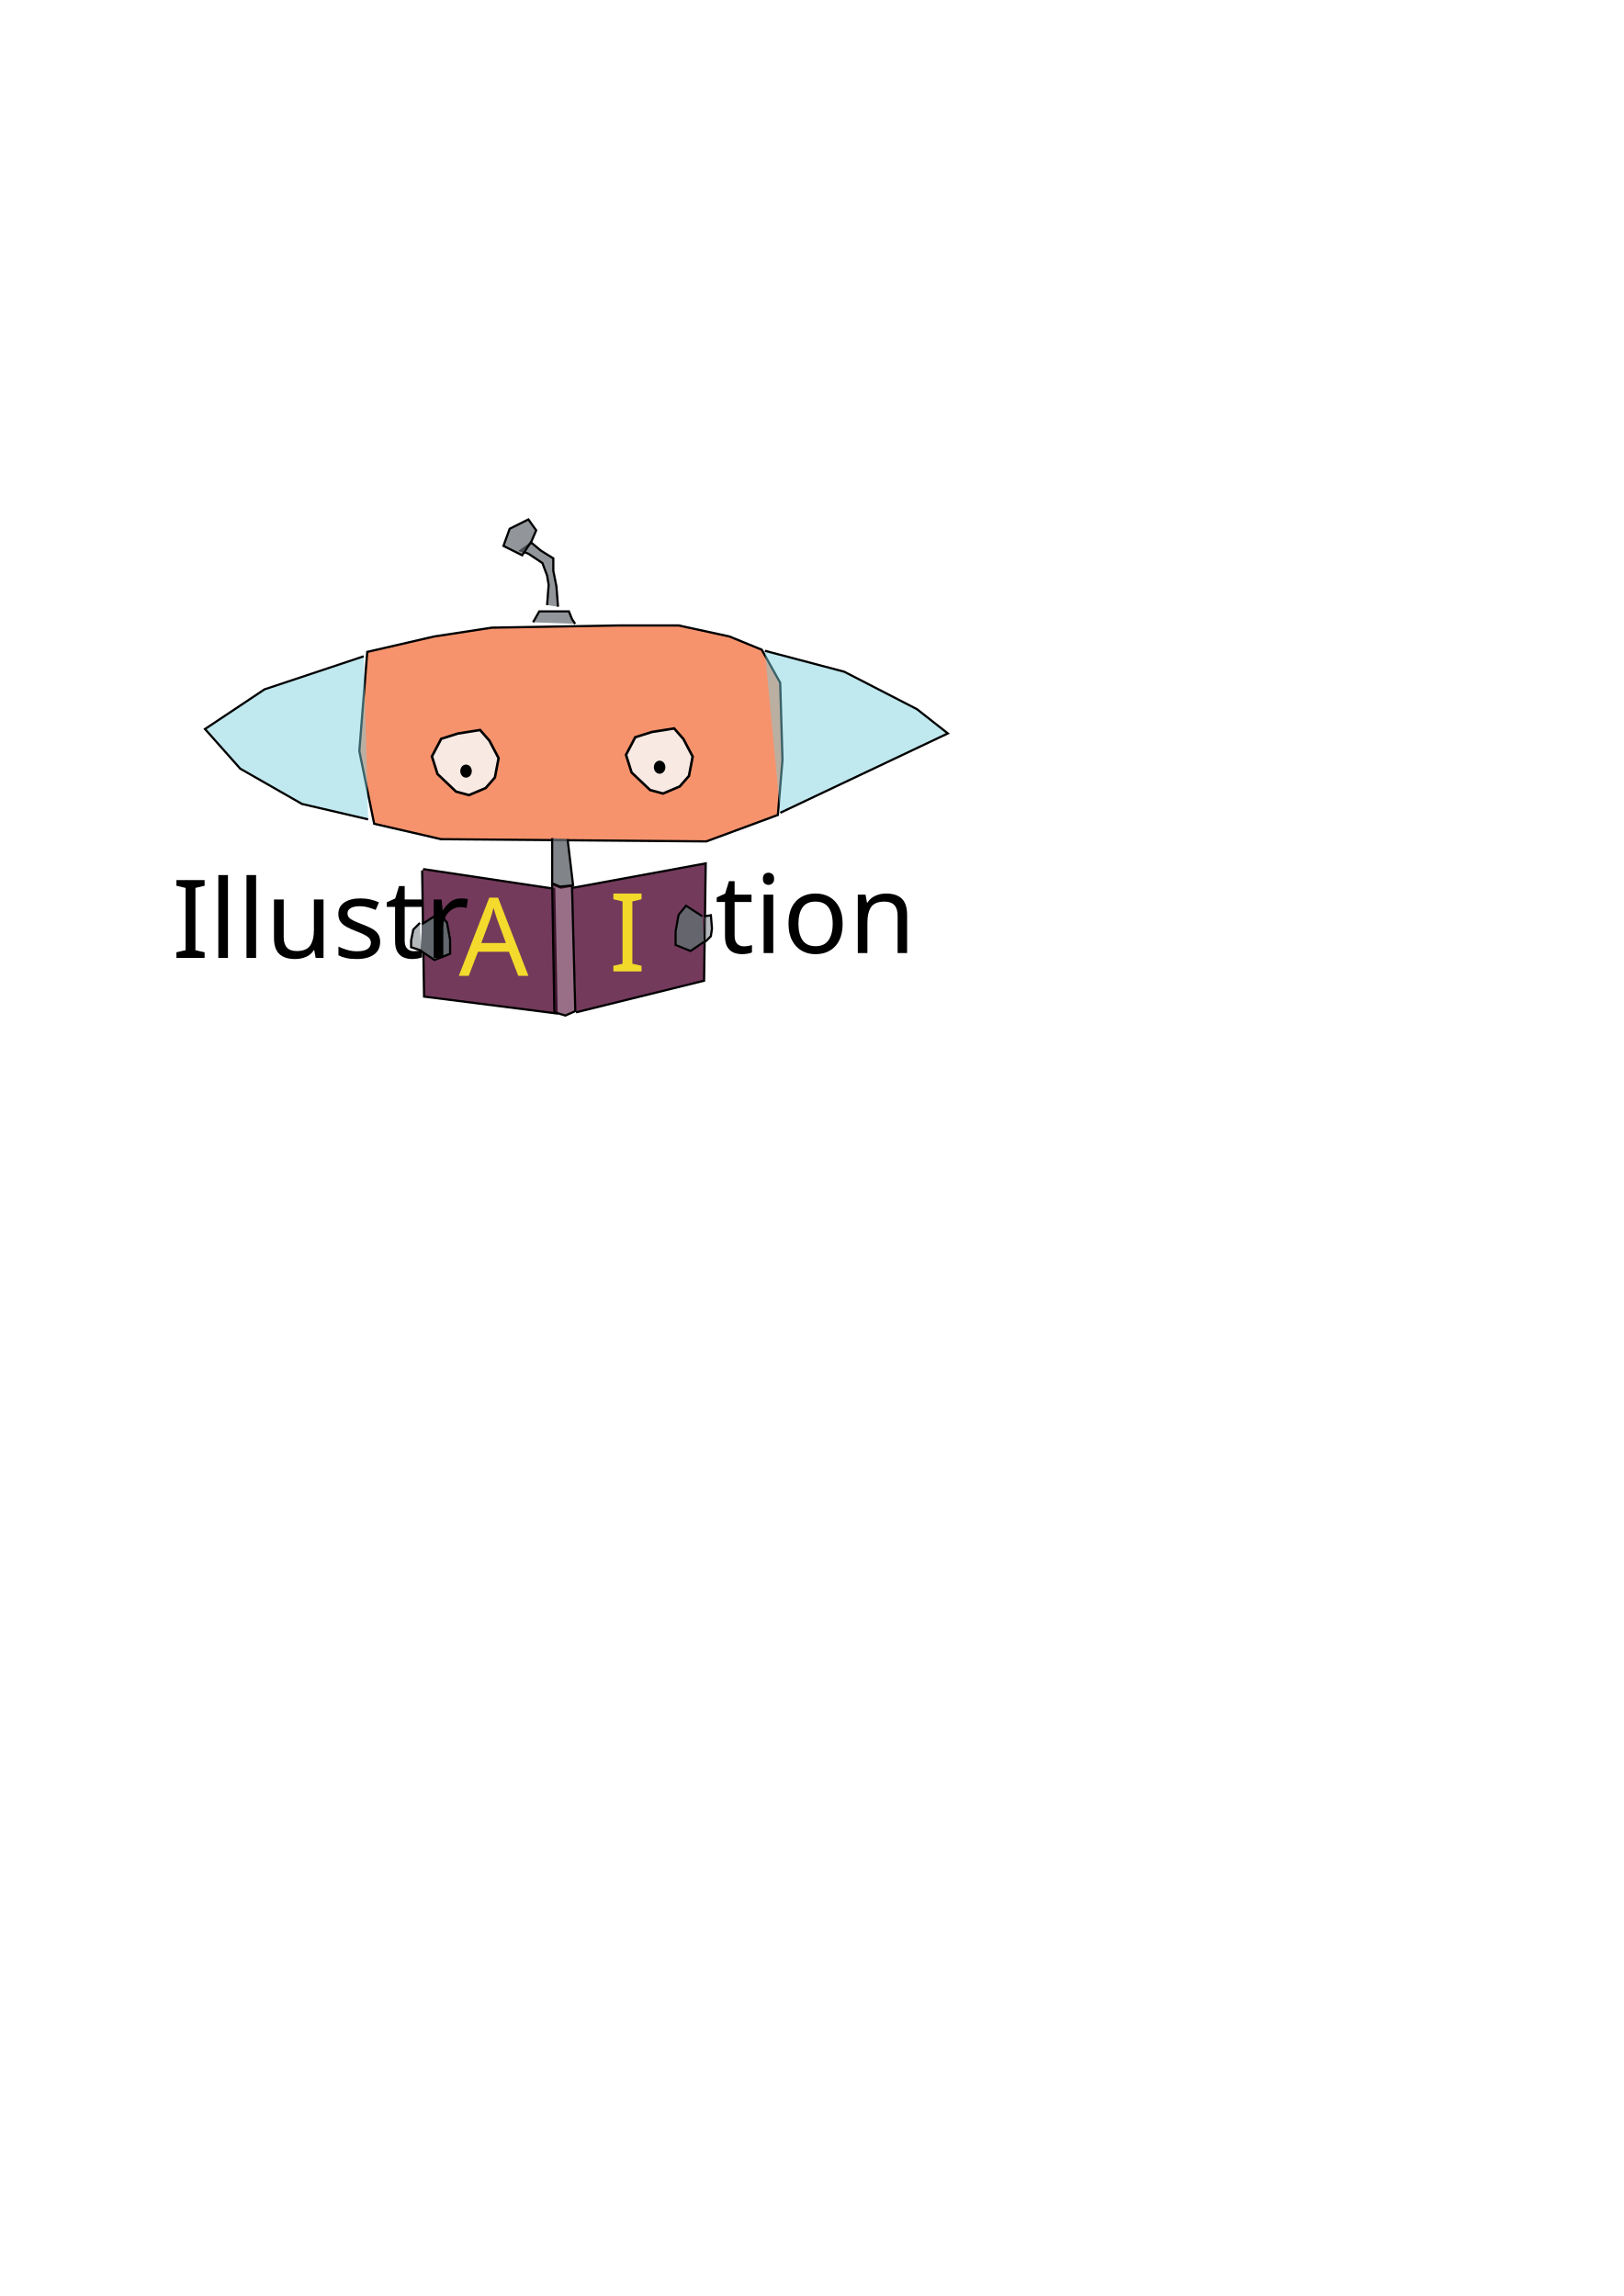
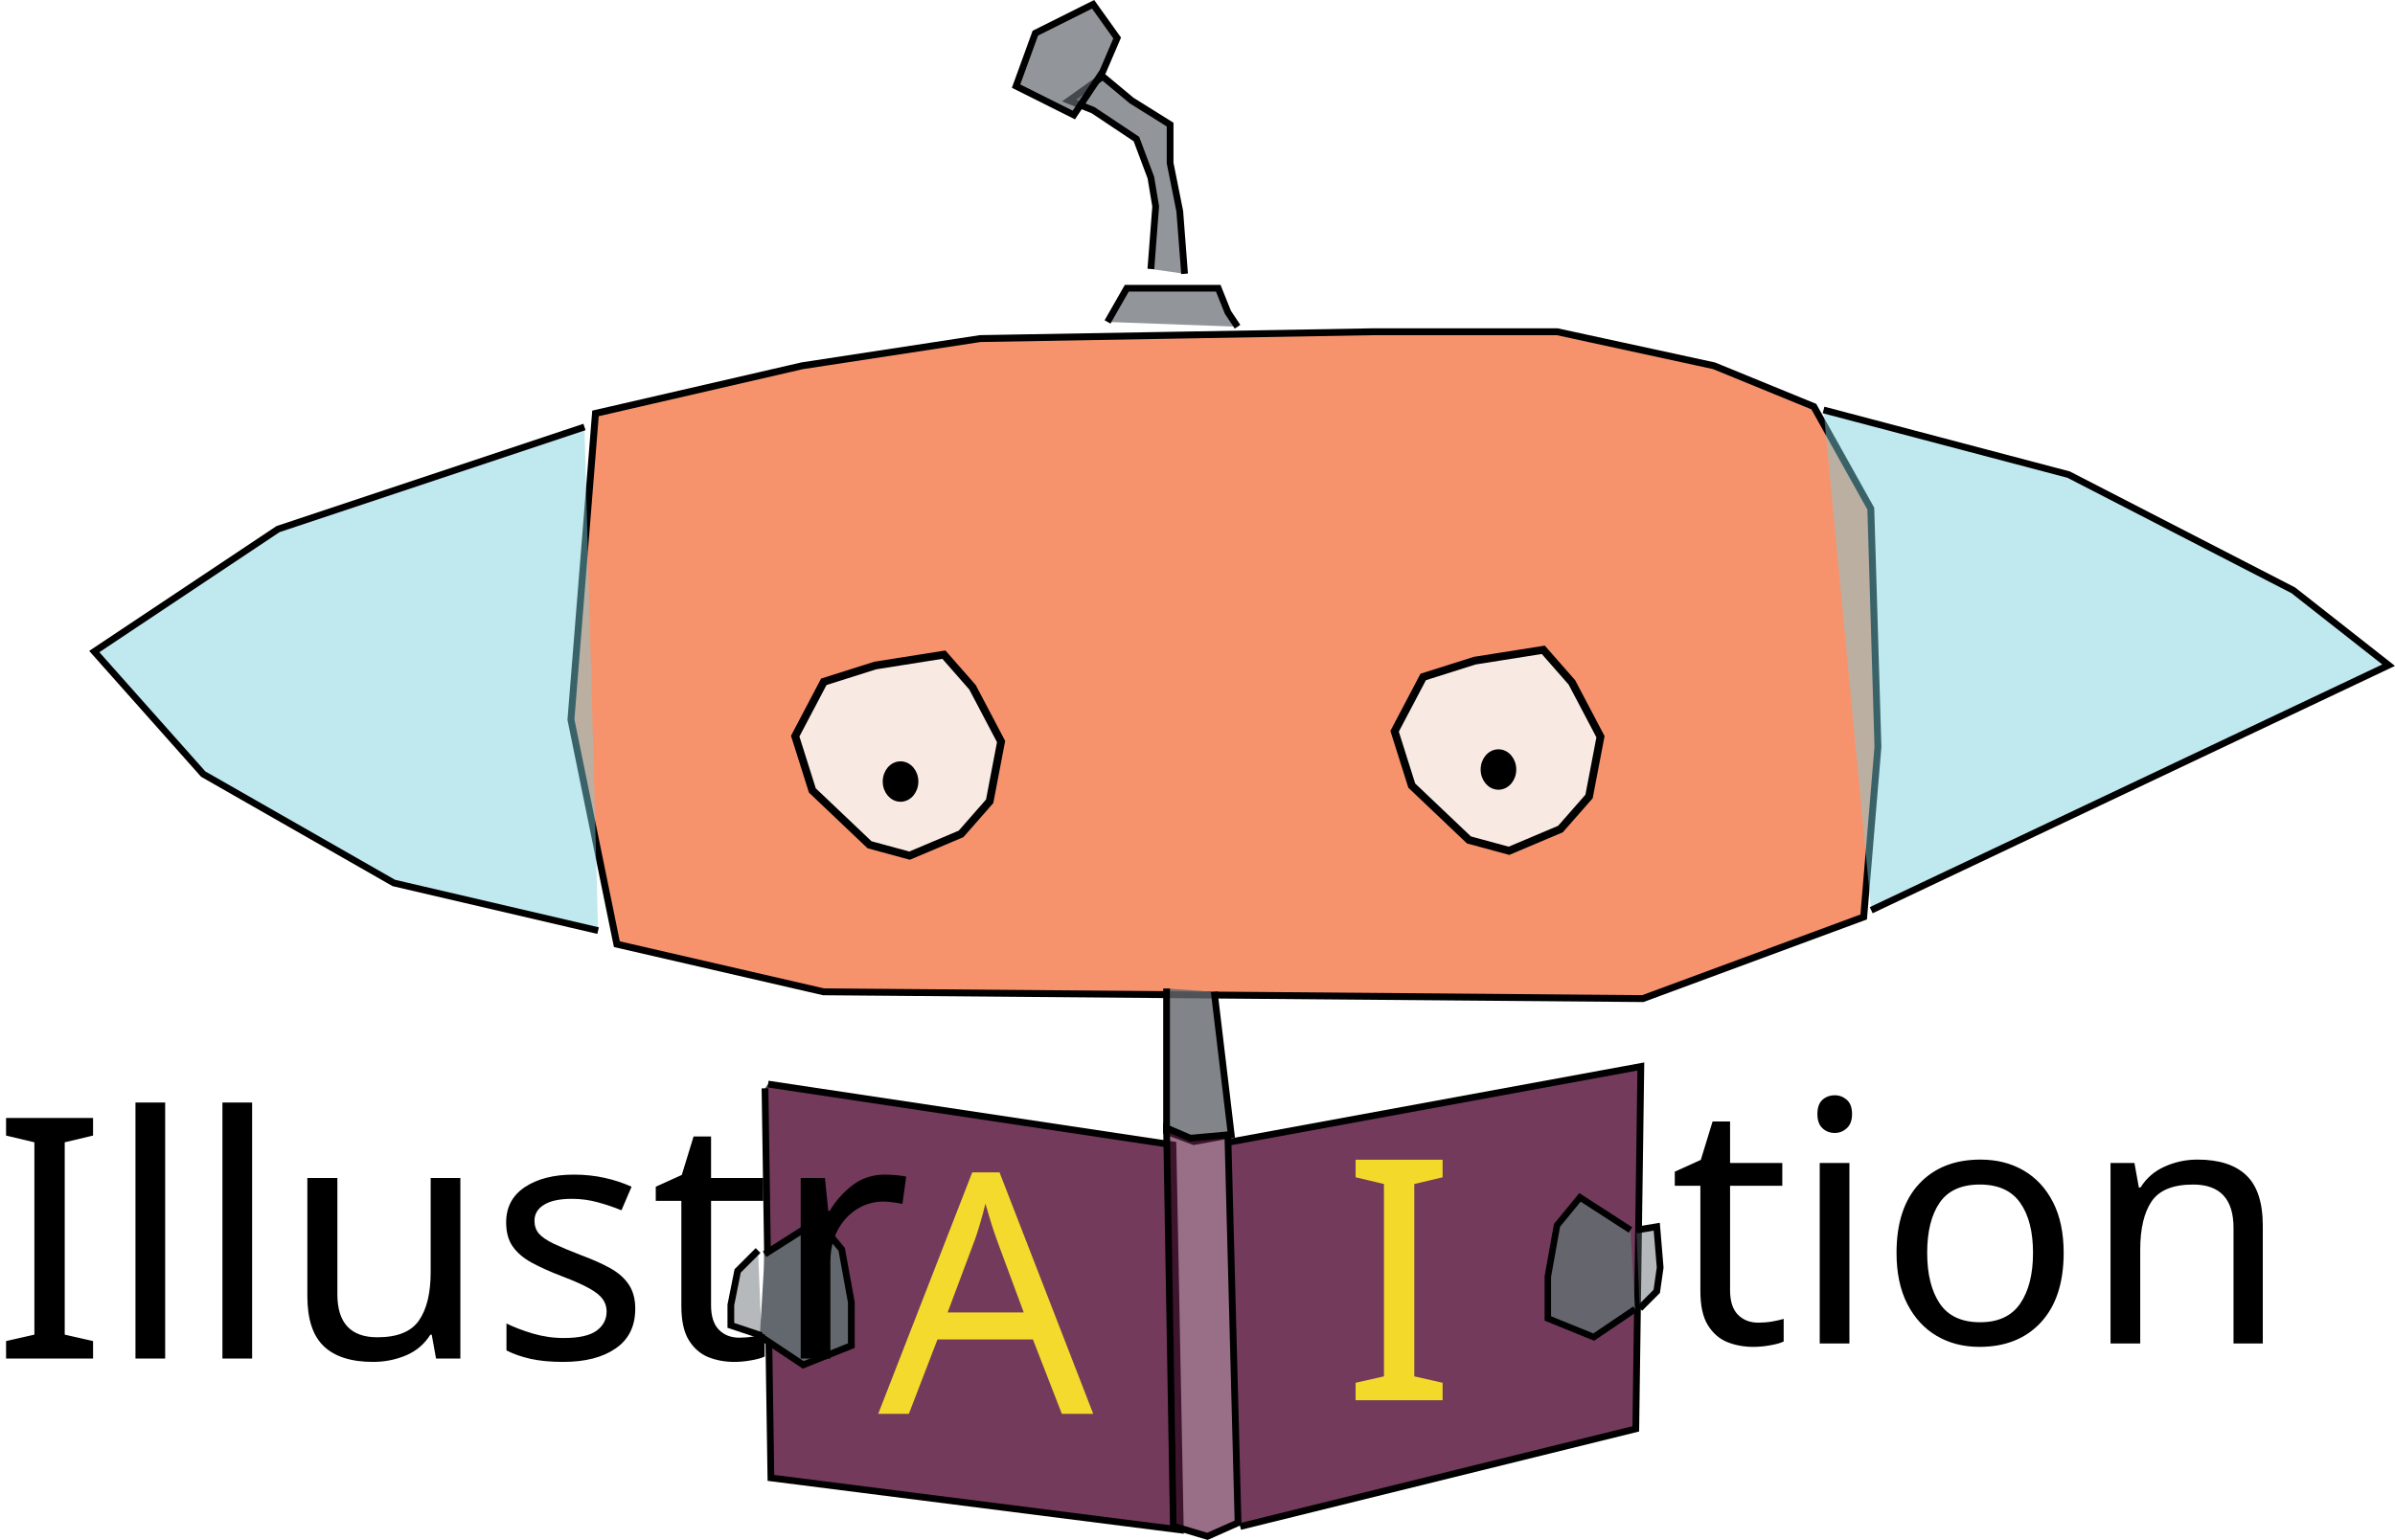
- <svg xmlns="http://www.w3.org/2000/svg" width="210mm" height="297mm" viewBox="0 0 744.094 1052.362" id="svg2" version="1.1">
+ <svg xmlns="http://www.w3.org/2000/svg" width="100.289mm" height="64.504mm" viewBox="0 0 355.355 228.558" id="svg2" version="1.1">
  <defs id="defs4" />
-   <g id="layer1">
-     <path style="fill:#f47645;fill-rule:evenodd;stroke:#000000;stroke-width:1.023px;stroke-linecap:butt;stroke-linejoin:miter;stroke-opacity:1;fill-opacity:0.782" d="m 168.309,298.797 30.657,-7.069 26.428,-4.04 58.142,-1.01 27.485,0 23.257,5.05 14.8,6.059 8.457,15.149 1.057,35.347 -2.114,25.248 -32.771,12.119 -121.57,-1.01 -30.657,-7.069 -6.813,-33.327 z" id="path3340" />
-     <path style="fill:#7acfde;fill-rule:evenodd;stroke:#000000;stroke-width:1px;stroke-linecap:butt;stroke-linejoin:miter;stroke-opacity:1;fill-opacity:0.474" d="m 166.675,300.809 -45.457,15.152 -27.274,18.183 16.162,18.183 28.284,16.162 30.305,7.071" id="path3342" />
+   <g id="layer1" transform="translate(-79.9552,-237.4382)">
+     <path style="fill:#f47645;fill-opacity:0.782;fill-rule:evenodd;stroke:#000000;stroke-width:1.023px;stroke-linecap:butt;stroke-linejoin:miter;stroke-opacity:1" d="m 168.309,298.797 30.657,-7.069 26.428,-4.04 58.142,-1.01 h 27.485 l 23.257,5.05 14.8,6.059 8.457,15.149 1.057,35.347 -2.114,25.248 -32.771,12.119 -121.57,-1.01 -30.657,-7.069 -6.813,-33.327 z" id="path3340" />
+     <path style="fill:#7acfde;fill-opacity:0.474;fill-rule:evenodd;stroke:#000000;stroke-width:1px;stroke-linecap:butt;stroke-linejoin:miter;stroke-opacity:1" d="m 166.675,300.809 -45.457,15.152 -27.274,18.183 16.162,18.183 28.284,16.162 30.305,7.071" id="path3342" />
    <path style="fill:#7acfde;fill-opacity:0.474;fill-rule:evenodd;stroke:#000000;stroke-width:1px;stroke-linecap:butt;stroke-linejoin:miter;stroke-opacity:1" d="m 350.523,298.283 36.365,9.596 33.335,17.173 14.142,11.112 -76.772,36.365" id="path3344" />
-     <path style="fill:#f8ffff;fill-rule:evenodd;stroke:#000000;stroke-width:1.158px;stroke-linecap:butt;stroke-linejoin:miter;stroke-opacity:1;fill-opacity:0.808" d="m 208.973,362.818 -8.485,-8.062 -2.546,-8.062 4.243,-8.062 7.637,-2.419 10.182,-1.612 4.243,4.837 4.243,8.062 -1.697,8.869 -4.243,4.837 -7.637,3.225 z" id="path3348" />
-     <path style="fill:#f8ffff;fill-rule:evenodd;stroke:#000000;stroke-width:1.158px;stroke-linecap:butt;stroke-linejoin:miter;stroke-opacity:1;fill-opacity:0.808" d="m 297.909,362.099 -8.485,-8.062 -2.546,-8.062 4.243,-8.062 7.637,-2.419 10.182,-1.612 4.243,4.837 4.243,8.062 -1.697,8.869 -4.243,4.837 -7.637,3.225 z" id="path3348-5" />
-     <path style="fill:#63686e;fill-rule:evenodd;stroke:#000000;stroke-width:1px;stroke-linecap:butt;stroke-linejoin:miter;stroke-opacity:1;fill-opacity:0.692" d="m 244.286,285.219 2.857,-5 8.571,0 5,0 1.429,3.571 1.429,2.143" id="path3365" />
-     <path style="fill:#63686e;fill-rule:evenodd;stroke:#000000;stroke-width:1px;stroke-linecap:butt;stroke-linejoin:miter;stroke-opacity:1;fill-opacity:0.692" d="m 250.714,277.362 0.714,-9.286 -0.714,-4.286 -2.143,-5.714 -6.429,-4.286 -3.571,-1.429 5,-3.571 4.286,3.571 5.714,3.571 0,5.714 1.429,7.143 0.714,9.286" id="path3367" />
-     <path style="fill:#63686e;fill-rule:evenodd;stroke:#000000;stroke-width:1px;stroke-linecap:butt;stroke-linejoin:miter;stroke-opacity:1;fill-opacity:0.692" d="m 233.571,242.362 -2.857,7.857 8.571,4.286 4.286,-6.429 2.143,-5 -3.571,-5 z" id="path3369" />
+     <path style="fill:#f8ffff;fill-opacity:0.808;fill-rule:evenodd;stroke:#000000;stroke-width:1.158px;stroke-linecap:butt;stroke-linejoin:miter;stroke-opacity:1" d="m 208.973,362.818 -8.485,-8.062 -2.546,-8.062 4.243,-8.062 7.637,-2.419 10.182,-1.612 4.243,4.837 4.243,8.062 -1.697,8.869 -4.243,4.837 -7.637,3.225 z" id="path3348" />
+     <path style="fill:#f8ffff;fill-opacity:0.808;fill-rule:evenodd;stroke:#000000;stroke-width:1.158px;stroke-linecap:butt;stroke-linejoin:miter;stroke-opacity:1" d="m 297.909,362.099 -8.485,-8.062 -2.546,-8.062 4.243,-8.062 7.637,-2.419 10.182,-1.612 4.243,4.837 4.243,8.062 -1.697,8.869 -4.243,4.837 -7.637,3.225 z" id="path3348-5" />
+     <path style="fill:#63686e;fill-opacity:0.692;fill-rule:evenodd;stroke:#000000;stroke-width:1px;stroke-linecap:butt;stroke-linejoin:miter;stroke-opacity:1" d="m 244.286,285.219 2.857,-5 h 8.571 5 l 1.429,3.571 1.429,2.143" id="path3365" />
+     <path style="fill:#63686e;fill-opacity:0.692;fill-rule:evenodd;stroke:#000000;stroke-width:1px;stroke-linecap:butt;stroke-linejoin:miter;stroke-opacity:1" d="m 250.714,277.362 0.714,-9.286 -0.714,-4.286 -2.143,-5.714 -6.429,-4.286 -3.571,-1.429 5,-3.571 4.286,3.571 5.714,3.571 v 5.714 l 1.429,7.143 0.714,9.286" id="path3367" />
+     <path style="fill:#63686e;fill-opacity:0.692;fill-rule:evenodd;stroke:#000000;stroke-width:1px;stroke-linecap:butt;stroke-linejoin:miter;stroke-opacity:1" d="m 233.571,242.362 -2.857,7.857 8.571,4.286 4.286,-6.429 2.143,-5 -3.571,-5 z" id="path3369" />
    <ellipse style="fill:#000000;fill-opacity:1;fill-rule:evenodd;stroke:#000000;stroke-width:1px;stroke-linecap:butt;stroke-linejoin:miter;stroke-opacity:1" id="path3375" cx="213.571" cy="353.434" rx="2.143" ry="2.5" />
    <ellipse style="fill:#000000;fill-opacity:1;fill-rule:evenodd;stroke:#000000;stroke-width:1px;stroke-linecap:butt;stroke-linejoin:miter;stroke-opacity:1" id="path3375-8" cx="302.286" cy="351.648" rx="2.143" ry="2.5" />
-     <path style="fill:#612147;fill-rule:evenodd;stroke:#000000;stroke-width:1px;stroke-linecap:butt;stroke-linejoin:miter;stroke-opacity:1;fill-opacity:0.885" d="m 193.918,398.336 60.072,9.026 1.097,57.143 -60.75,-7.72 -0.877,-57.821" id="path4194" />
-     <path style="fill:#612147;fill-rule:evenodd;stroke:#000000;stroke-width:1px;stroke-linecap:butt;stroke-linejoin:miter;stroke-opacity:1;fill-opacity:0.886" d="m 262.367,406.944 61.046,-11.219 -0.75,53.781 -58.694,14.495" id="path4196" />
-     <path style="fill:#63686e;fill-rule:evenodd;stroke:#000000;stroke-width:1px;stroke-linecap:butt;stroke-linejoin:miter;stroke-opacity:1;fill-opacity:1" d="m 193.413,423.582 7.857,-5 3.571,4.286 1.429,7.857 0,6.429 -7.143,2.857 -6.429,-4.286" id="path4198" />
-     <path style="fill:#63686e;fill-rule:evenodd;stroke:#000000;stroke-width:0.961px;stroke-linecap:butt;stroke-linejoin:miter;stroke-opacity:1;fill-opacity:0.936" d="m 321.873,419.989 -7.492,-4.838 -3.406,4.147 -1.362,7.603 0,6.22 6.811,2.765 6.13,-4.147" id="path4198-4" />
-     <path style="fill:#63686e;fill-rule:evenodd;stroke:#000000;stroke-width:1px;stroke-linecap:butt;stroke-linejoin:miter;stroke-opacity:1;fill-opacity:0.801" d="m 253.043,384.146 0,21.213 4.041,1.515 5.556,-1.01 -2.525,-21.213" id="path4276" />
-     <path style="fill:#612147;fill-rule:evenodd;stroke:#000000;stroke-width:1px;stroke-linecap:butt;stroke-linejoin:miter;stroke-opacity:1;fill-opacity:0.647" d="m 254.053,463.948 5.051,1.515 4.546,-2.02 -1.515,-57.579 -5.556,0.505 -3.536,-1.515 z" id="path4280" />
-     <path style="fill:#63686e;fill-rule:evenodd;stroke:#000000;stroke-width:1px;stroke-linecap:butt;stroke-linejoin:miter;stroke-opacity:1;fill-opacity:0.462" d="m 192.434,423.037 -3.03,3.03 -1.01,5.051 0,3.03 4.546,1.515" id="path4282" />
-     <path style="fill:#63686e;fill-rule:evenodd;stroke:#000000;stroke-width:1px;stroke-linecap:butt;stroke-linejoin:miter;stroke-opacity:1;fill-opacity:0.462" d="m 322.744,420.007 3.03,-0.505 0.505,6.061 -0.505,3.536 -2.525,2.525" id="path4284" />
+     <path style="fill:#612147;fill-opacity:0.885;fill-rule:evenodd;stroke:#000000;stroke-width:1px;stroke-linecap:butt;stroke-linejoin:miter;stroke-opacity:1" d="m 193.918,398.336 60.072,9.026 1.097,57.143 -60.75,-7.72 -0.877,-57.821" id="path4194" />
+     <path style="fill:#612147;fill-opacity:0.886;fill-rule:evenodd;stroke:#000000;stroke-width:1px;stroke-linecap:butt;stroke-linejoin:miter;stroke-opacity:1" d="m 262.367,406.944 61.046,-11.219 -0.75,53.781 -58.694,14.495" id="path4196" />
+     <path style="fill:#63686e;fill-opacity:1;fill-rule:evenodd;stroke:#000000;stroke-width:1px;stroke-linecap:butt;stroke-linejoin:miter;stroke-opacity:1" d="m 193.413,423.582 7.857,-5 3.571,4.286 1.429,7.857 v 6.429 l -7.143,2.857 -6.429,-4.286" id="path4198" />
+     <path style="fill:#63686e;fill-opacity:0.936;fill-rule:evenodd;stroke:#000000;stroke-width:0.961px;stroke-linecap:butt;stroke-linejoin:miter;stroke-opacity:1" d="m 321.873,419.989 -7.492,-4.838 -3.406,4.147 -1.362,7.603 v 6.22 l 6.811,2.765 6.13,-4.147" id="path4198-4" />
+     <path style="fill:#63686e;fill-opacity:0.801;fill-rule:evenodd;stroke:#000000;stroke-width:1px;stroke-linecap:butt;stroke-linejoin:miter;stroke-opacity:1" d="m 253.043,384.146 v 21.213 l 4.041,1.515 5.556,-1.01 -2.525,-21.213" id="path4276" />
+     <path style="fill:#612147;fill-opacity:0.647;fill-rule:evenodd;stroke:#000000;stroke-width:1px;stroke-linecap:butt;stroke-linejoin:miter;stroke-opacity:1" d="m 254.053,463.948 5.051,1.515 4.546,-2.02 -1.515,-57.579 -5.556,0.505 -3.536,-1.515 z" id="path4280" />
+     <path style="fill:#63686e;fill-opacity:0.462;fill-rule:evenodd;stroke:#000000;stroke-width:1px;stroke-linecap:butt;stroke-linejoin:miter;stroke-opacity:1" d="m 192.434,423.037 -3.03,3.03 -1.01,5.051 v 3.03 l 4.546,1.515" id="path4282" />
+     <path style="fill:#63686e;fill-opacity:0.462;fill-rule:evenodd;stroke:#000000;stroke-width:1px;stroke-linecap:butt;stroke-linejoin:miter;stroke-opacity:1" d="m 322.744,420.007 3.03,-0.505 0.505,6.061 -0.505,3.536 -2.525,2.525" id="path4284" />
    <text xml:space="preserve" style="font-style:normal;font-weight:normal;line-height:0%;font-family:sans-serif;letter-spacing:0px;word-spacing:0px;fill:#f7de2b;fill-opacity:0.974;stroke:none;stroke-width:1px;stroke-linecap:butt;stroke-linejoin:miter;stroke-opacity:1" x="210.257" y="447.281" id="text4320">
      <tspan id="tspan4322" x="210.257" y="447.281" style="font-style:normal;font-variant:normal;font-weight:normal;font-stretch:normal;font-size:50px;line-height:125%;font-family:Trattatello;-inkscape-font-specification:Trattatello;text-align:start;writing-mode:lr-tb;text-anchor:start">A</tspan>
    </text>
    <text xml:space="preserve" style="font-style:normal;font-variant:normal;font-weight:normal;font-stretch:normal;line-height:0%;font-family:Trattatello;-inkscape-font-specification:Trattatello;letter-spacing:0px;word-spacing:0px;fill:#f4db2b;fill-opacity:0.996;stroke:none;stroke-width:1px;stroke-linecap:butt;stroke-linejoin:miter;stroke-opacity:1" x="279.093" y="445.261" id="text4324">
      <tspan id="tspan4326" x="279.093" y="445.261" style="font-style:normal;font-variant:normal;font-weight:normal;font-stretch:normal;font-size:50px;line-height:125%;font-family:Trattatello;-inkscape-font-specification:Trattatello;text-align:start;writing-mode:lr-tb;text-anchor:start">I</tspan>
    </text>
    <text xml:space="preserve" style="font-style:normal;font-weight:normal;line-height:0%;font-family:sans-serif;letter-spacing:0px;word-spacing:0px;fill:#000000;fill-opacity:1;stroke:none;stroke-width:1px;stroke-linecap:butt;stroke-linejoin:miter;stroke-opacity:1" x="78.855" y="439.071" id="text4328">
      <tspan id="tspan4330" x="78.855" y="439.071" style="font-style:normal;font-variant:normal;font-weight:normal;font-stretch:normal;font-size:50px;line-height:125%;font-family:Trattatello;-inkscape-font-specification:Trattatello;text-align:start;writing-mode:lr-tb;text-anchor:start">Illustr</tspan>
    </text>
    <text xml:space="preserve" style="font-style:normal;font-variant:normal;font-weight:normal;font-stretch:normal;line-height:0%;font-family:Trattatello;-inkscape-font-specification:Trattatello;letter-spacing:0px;word-spacing:0px;fill:#000000;fill-opacity:1;stroke:none;stroke-width:1px;stroke-linecap:butt;stroke-linejoin:miter;stroke-opacity:1" x="327.653" y="436.841" id="text4332">
      <tspan id="tspan4334" x="327.653" y="436.841" style="font-style:normal;font-variant:normal;font-weight:normal;font-stretch:normal;font-size:50px;line-height:125%;font-family:Trattatello;-inkscape-font-specification:Trattatello;text-align:start;writing-mode:lr-tb;text-anchor:start">tion</tspan>
    </text>
    <text xml:space="preserve" style="font-style:normal;font-weight:normal;line-height:0%;font-family:sans-serif;letter-spacing:0px;word-spacing:0px;fill:#000000;fill-opacity:1;stroke:none;stroke-width:1px;stroke-linecap:butt;stroke-linejoin:miter;stroke-opacity:1" x="742.462" y="-27.491" id="text4336">
      <tspan id="tspan4338" x="742.462" y="-27.491" style="font-size:40px;line-height:1.25"> </tspan>
    </text>
  </g>
</svg>
